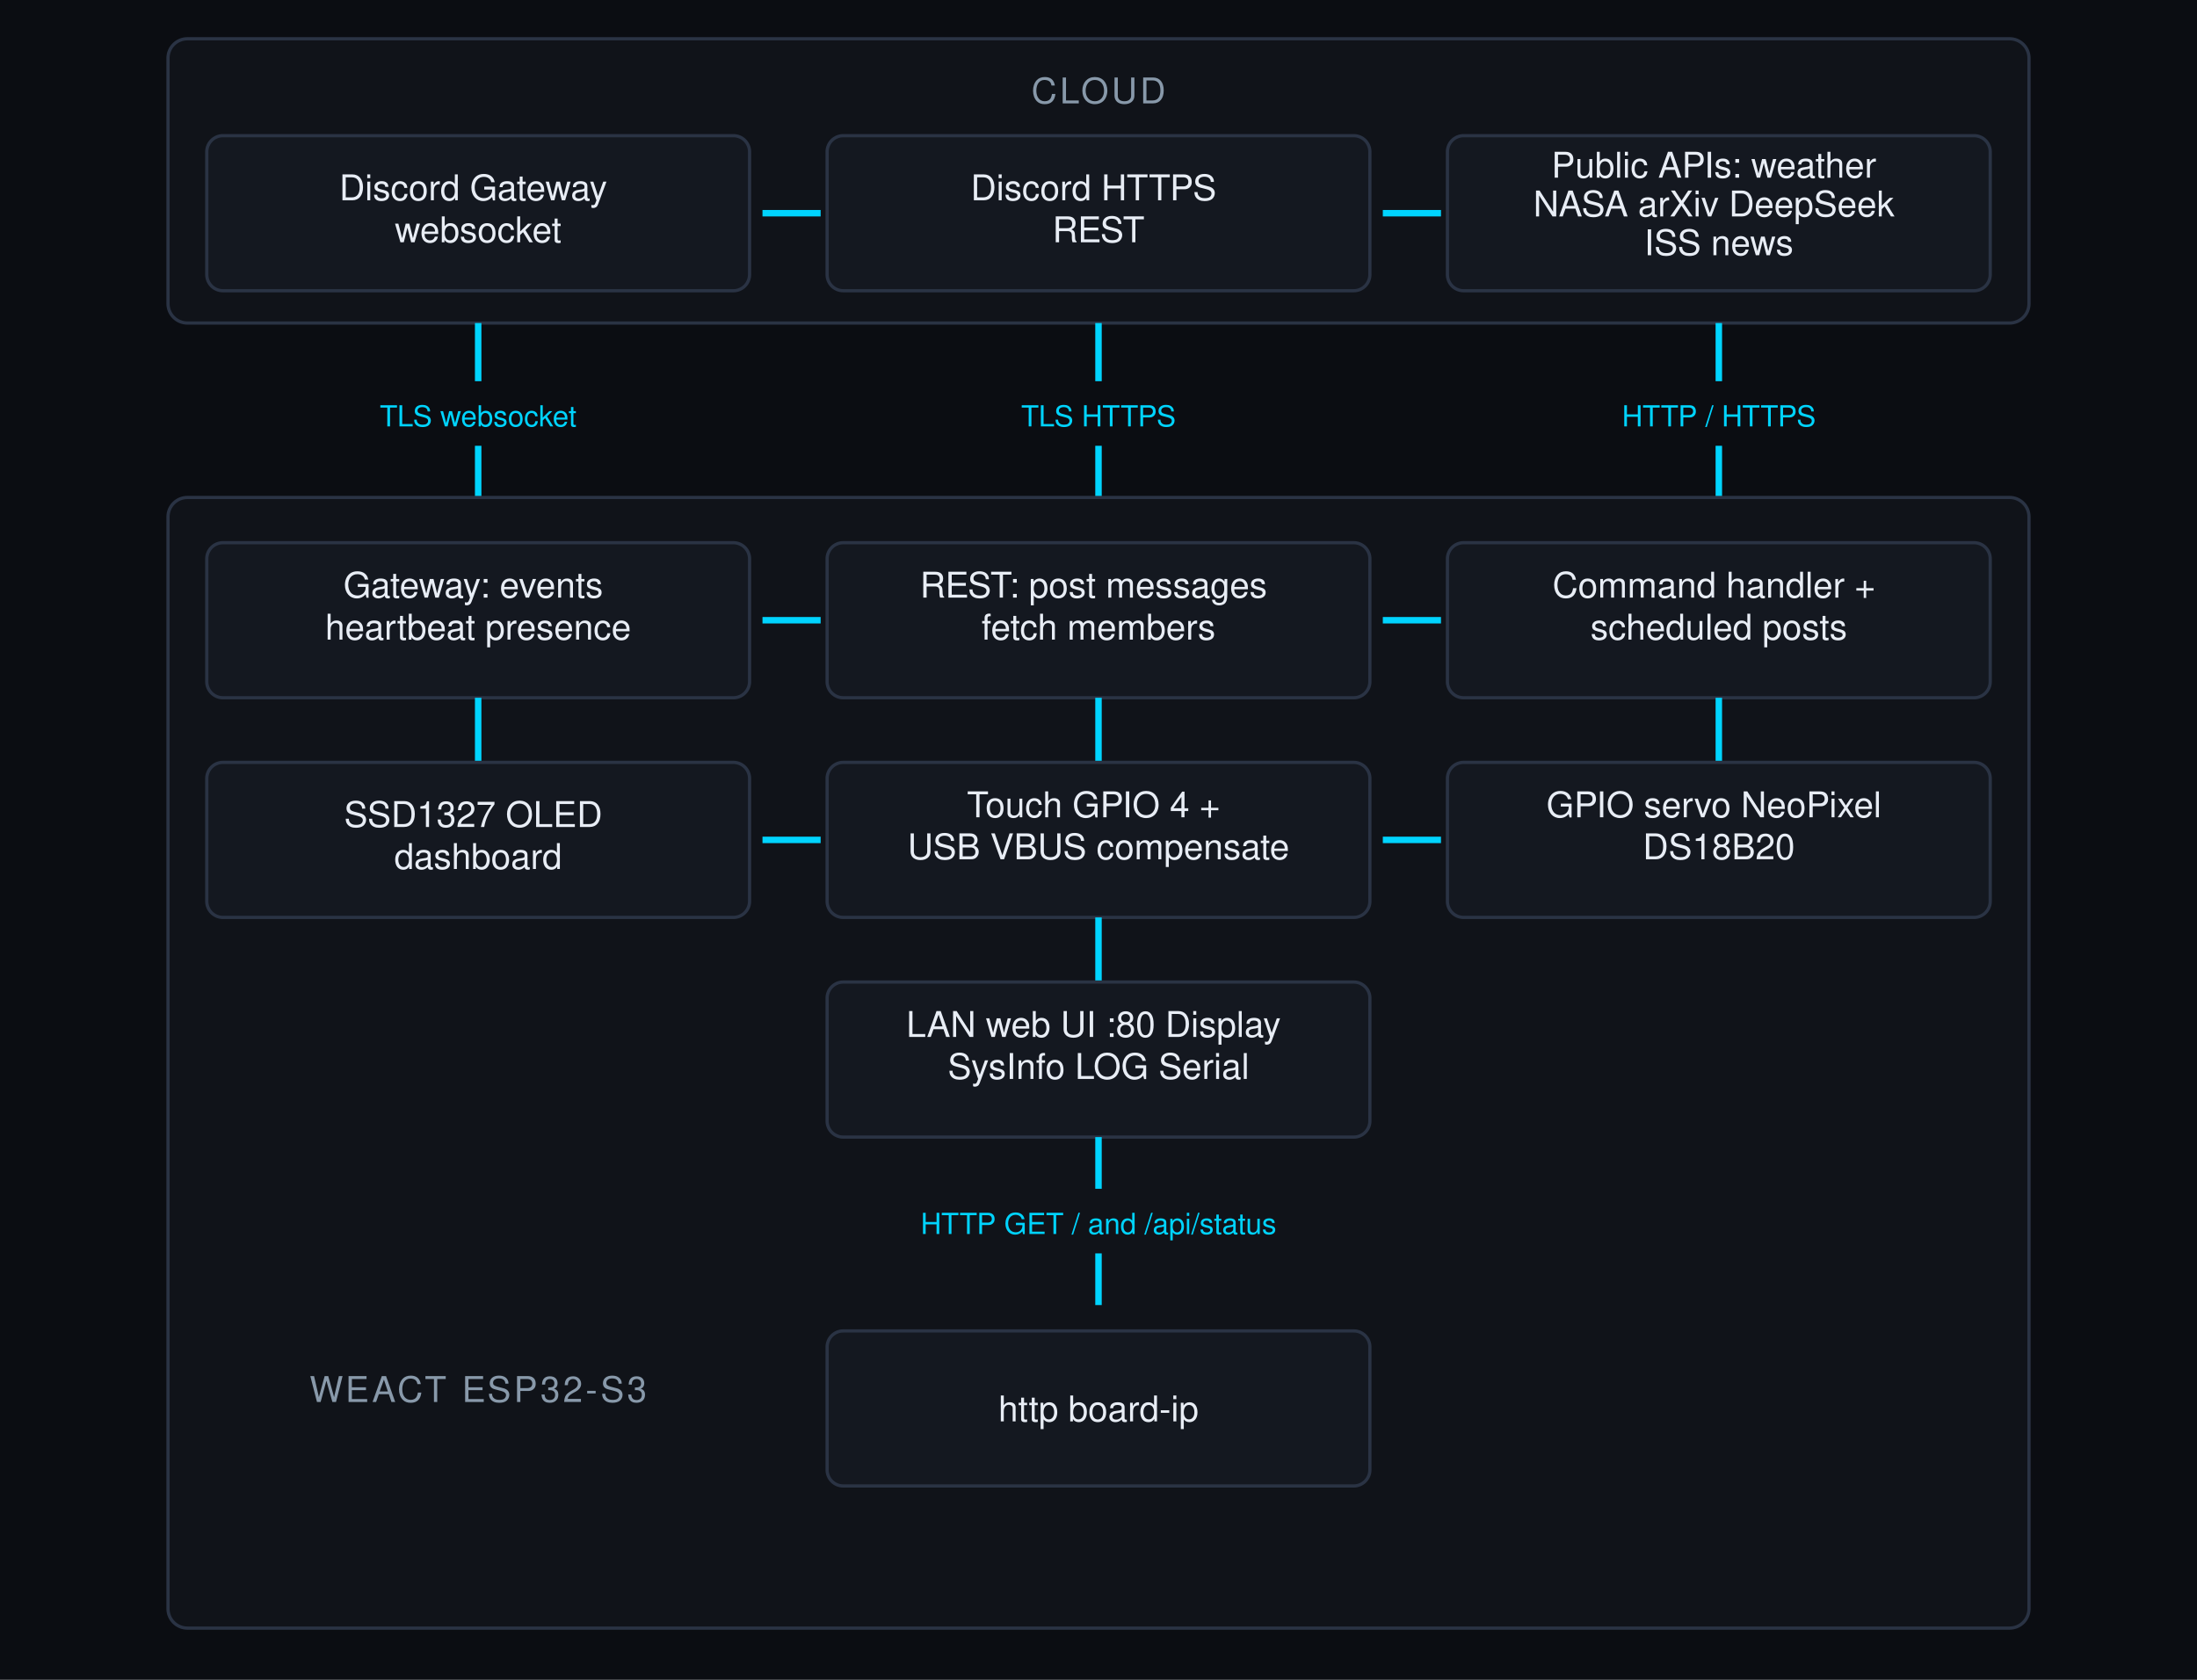
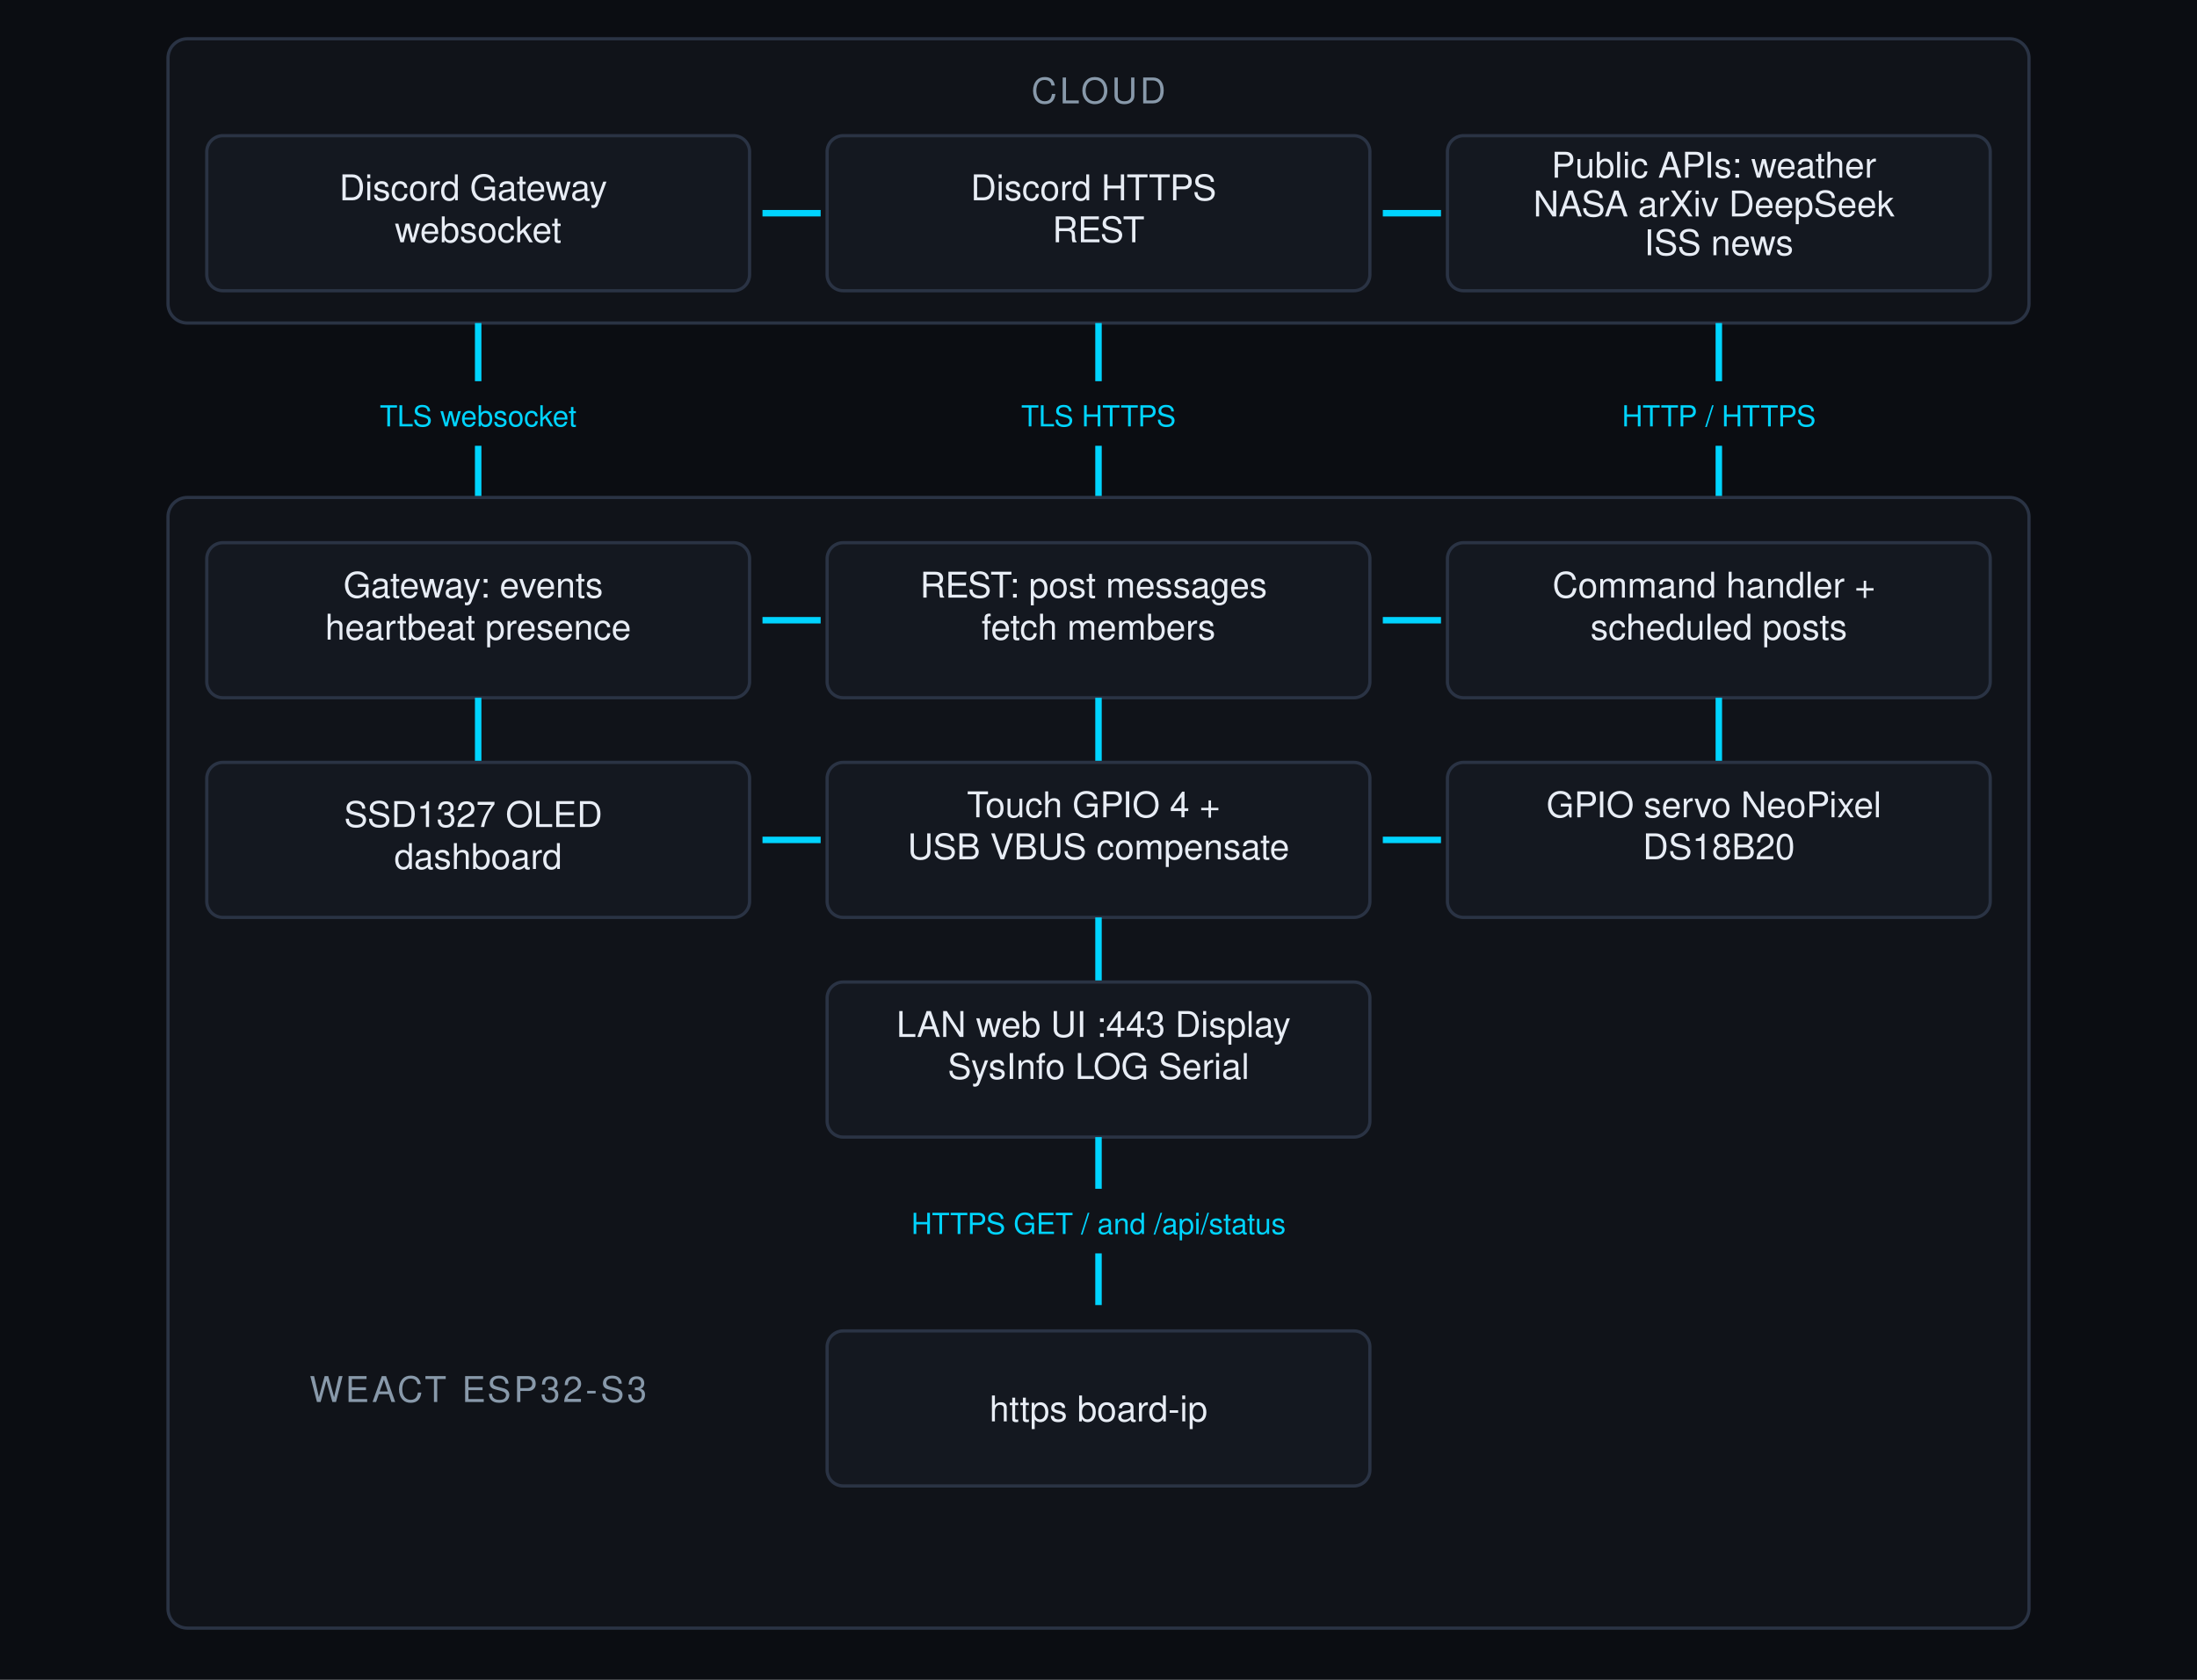
<svg xmlns="http://www.w3.org/2000/svg" width="680" height="520" viewBox="0 0 680 520" role="img" aria-label="MiniMe architecture flowchart">
  <rect width="680" height="520" fill="#0b0d12" />
  <defs>
    <style>
      .box { fill: #141820; stroke: #2a3344; stroke-width: 1; }
      .group { fill: rgba(20,24,32,0.55); stroke: #2a3344; stroke-width: 1; }
      .t { fill: #e8edf5; font-family: Segoe UI, Helvetica, Arial, sans-serif; font-size: 11px; text-anchor: middle; }
      .lbl { fill: #8899aa; font-family: Segoe UI, Helvetica, Arial, sans-serif; font-size: 11px; letter-spacing: 0.08em; text-anchor: middle; text-transform: uppercase; }
      .cyan { fill: #00d4ff; font-family: Segoe UI, Helvetica, Arial, sans-serif; font-size: 9px; text-anchor: middle; }
      .line { stroke: #00d4ff; stroke-width: 2; }
    </style>
  </defs>
  <rect class="group" x="52" y="12" width="576" height="88" rx="6" />
  <text class="lbl" x="340" y="32">CLOUD</text>
  <rect class="box" x="64" y="42" width="168" height="48" rx="5" />
  <text class="t" x="148" y="62">
    <tspan x="148" dy="0">Discord Gateway</tspan>
    <tspan x="148" dy="13">websocket</tspan>
  </text>
  <line class="line" x1="236" y1="66" x2="254" y2="66" />
  <rect class="box" x="256" y="42" width="168" height="48" rx="5" />
  <text class="t" x="340" y="62">
    <tspan x="340" dy="0">Discord HTTPS</tspan>
    <tspan x="340" dy="13">REST</tspan>
  </text>
  <line class="line" x1="428" y1="66" x2="446" y2="66" />
  <rect class="box" x="448" y="42" width="168" height="48" rx="5" />
  <text class="t" x="532" y="55">
    <tspan x="532" dy="0">Public APIs: weather</tspan>
    <tspan x="532" dy="12">NASA arXiv DeepSeek</tspan>
    <tspan x="532" dy="12">ISS news</tspan>
  </text>
  <line class="line" x1="148" y1="100" x2="148" y2="118" />
  <text class="cyan" x="148" y="132">TLS websocket</text>
  <line class="line" x1="148" y1="138" x2="148" y2="154" />
  <line class="line" x1="340" y1="100" x2="340" y2="118" />
  <text class="cyan" x="340" y="132">TLS HTTPS</text>
  <line class="line" x1="340" y1="138" x2="340" y2="154" />
  <line class="line" x1="532" y1="100" x2="532" y2="118" />
  <text class="cyan" x="532" y="132">HTTP / HTTPS</text>
  <line class="line" x1="532" y1="138" x2="532" y2="154" />
  <rect class="group" x="52" y="154" width="576" height="350" rx="6" />
  <rect class="box" x="64" y="168" width="168" height="48" rx="5" />
  <text class="t" x="148" y="185">
    <tspan x="148" dy="0">Gateway: events</tspan>
    <tspan x="148" dy="13">heartbeat presence</tspan>
  </text>
  <line class="line" x1="236" y1="192" x2="254" y2="192" />
  <rect class="box" x="256" y="168" width="168" height="48" rx="5" />
  <text class="t" x="340" y="185">
    <tspan x="340" dy="0">REST: post messages</tspan>
    <tspan x="340" dy="13">fetch members</tspan>
  </text>
  <line class="line" x1="428" y1="192" x2="446" y2="192" />
  <rect class="box" x="448" y="168" width="168" height="48" rx="5" />
  <text class="t" x="532" y="185">
    <tspan x="532" dy="0">Command handler +</tspan>
    <tspan x="532" dy="13">scheduled posts</tspan>
  </text>
  <line class="line" x1="148" y1="216" x2="148" y2="236" />
  <line class="line" x1="340" y1="216" x2="340" y2="236" />
  <line class="line" x1="532" y1="216" x2="532" y2="236" />
  <rect class="box" x="64" y="236" width="168" height="48" rx="5" />
  <text class="t" x="148" y="256">
    <tspan x="148" dy="0">SSD1327 OLED</tspan>
    <tspan x="148" dy="13">dashboard</tspan>
  </text>
  <line class="line" x1="236" y1="260" x2="254" y2="260" />
  <rect class="box" x="256" y="236" width="168" height="48" rx="5" />
  <text class="t" x="340" y="253">
    <tspan x="340" dy="0">Touch GPIO 4 +</tspan>
    <tspan x="340" dy="13">USB VBUS compensate</tspan>
  </text>
  <line class="line" x1="428" y1="260" x2="446" y2="260" />
  <rect class="box" x="448" y="236" width="168" height="48" rx="5" />
  <text class="t" x="532" y="253">
    <tspan x="532" dy="0">GPIO servo NeoPixel</tspan>
    <tspan x="532" dy="13">DS18B20</tspan>
  </text>
  <line class="line" x1="340" y1="284" x2="340" y2="304" />
  <rect class="box" x="256" y="304" width="168" height="48" rx="5" />
  <text class="t" x="340" y="321">
-     <tspan x="340" dy="0">LAN web UI :80 Display</tspan>
+     <tspan x="340" dy="0">LAN web UI :443 Display</tspan>
    <tspan x="340" dy="13">SysInfo LOG Serial</tspan>
  </text>
  <line class="line" x1="340" y1="352" x2="340" y2="368" />
-   <text class="cyan" x="340" y="382">HTTP GET / and /api/status</text>
+   <text class="cyan" x="340" y="382">HTTPS GET / and /api/status</text>
  <line class="line" x1="340" y1="388" x2="340" y2="404" />
  <text class="lbl" x="148" y="434">WEACT ESP32-S3</text>
  <rect class="box" x="256" y="412" width="168" height="48" rx="5" />
-   <text class="t" x="340" y="440">http board-ip</text>
+   <text class="t" x="340" y="440">https board-ip</text>
</svg>
